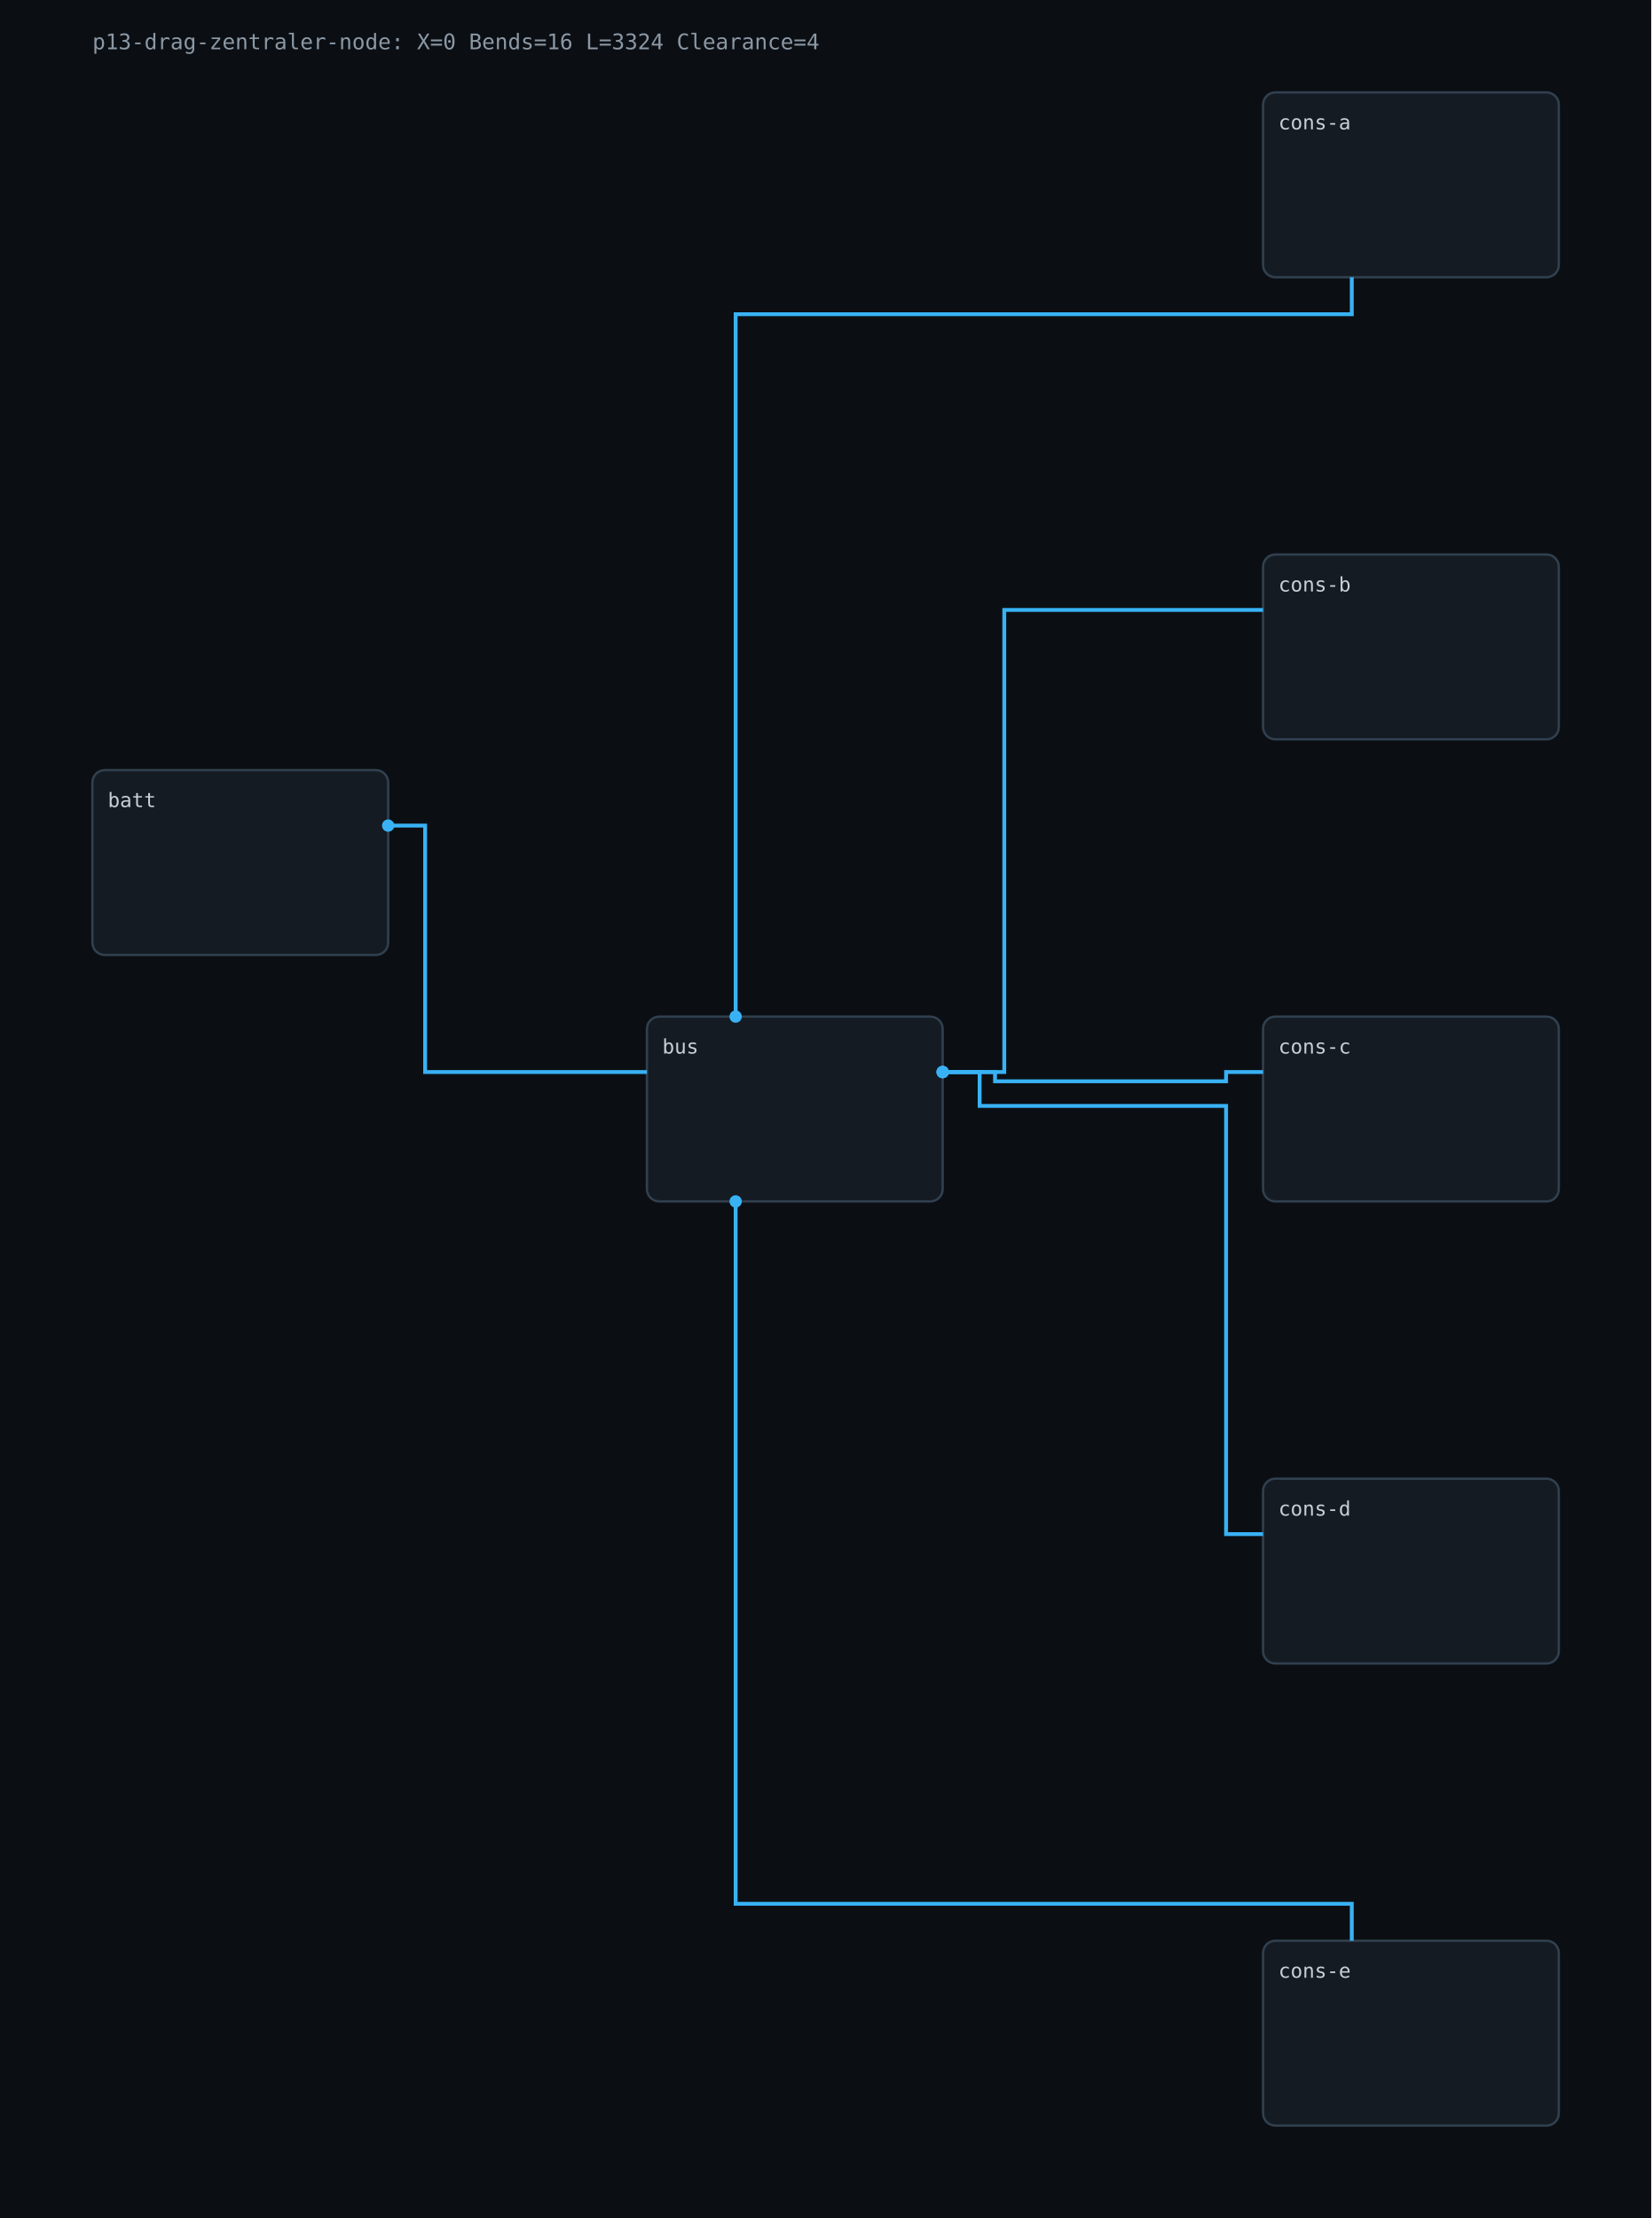
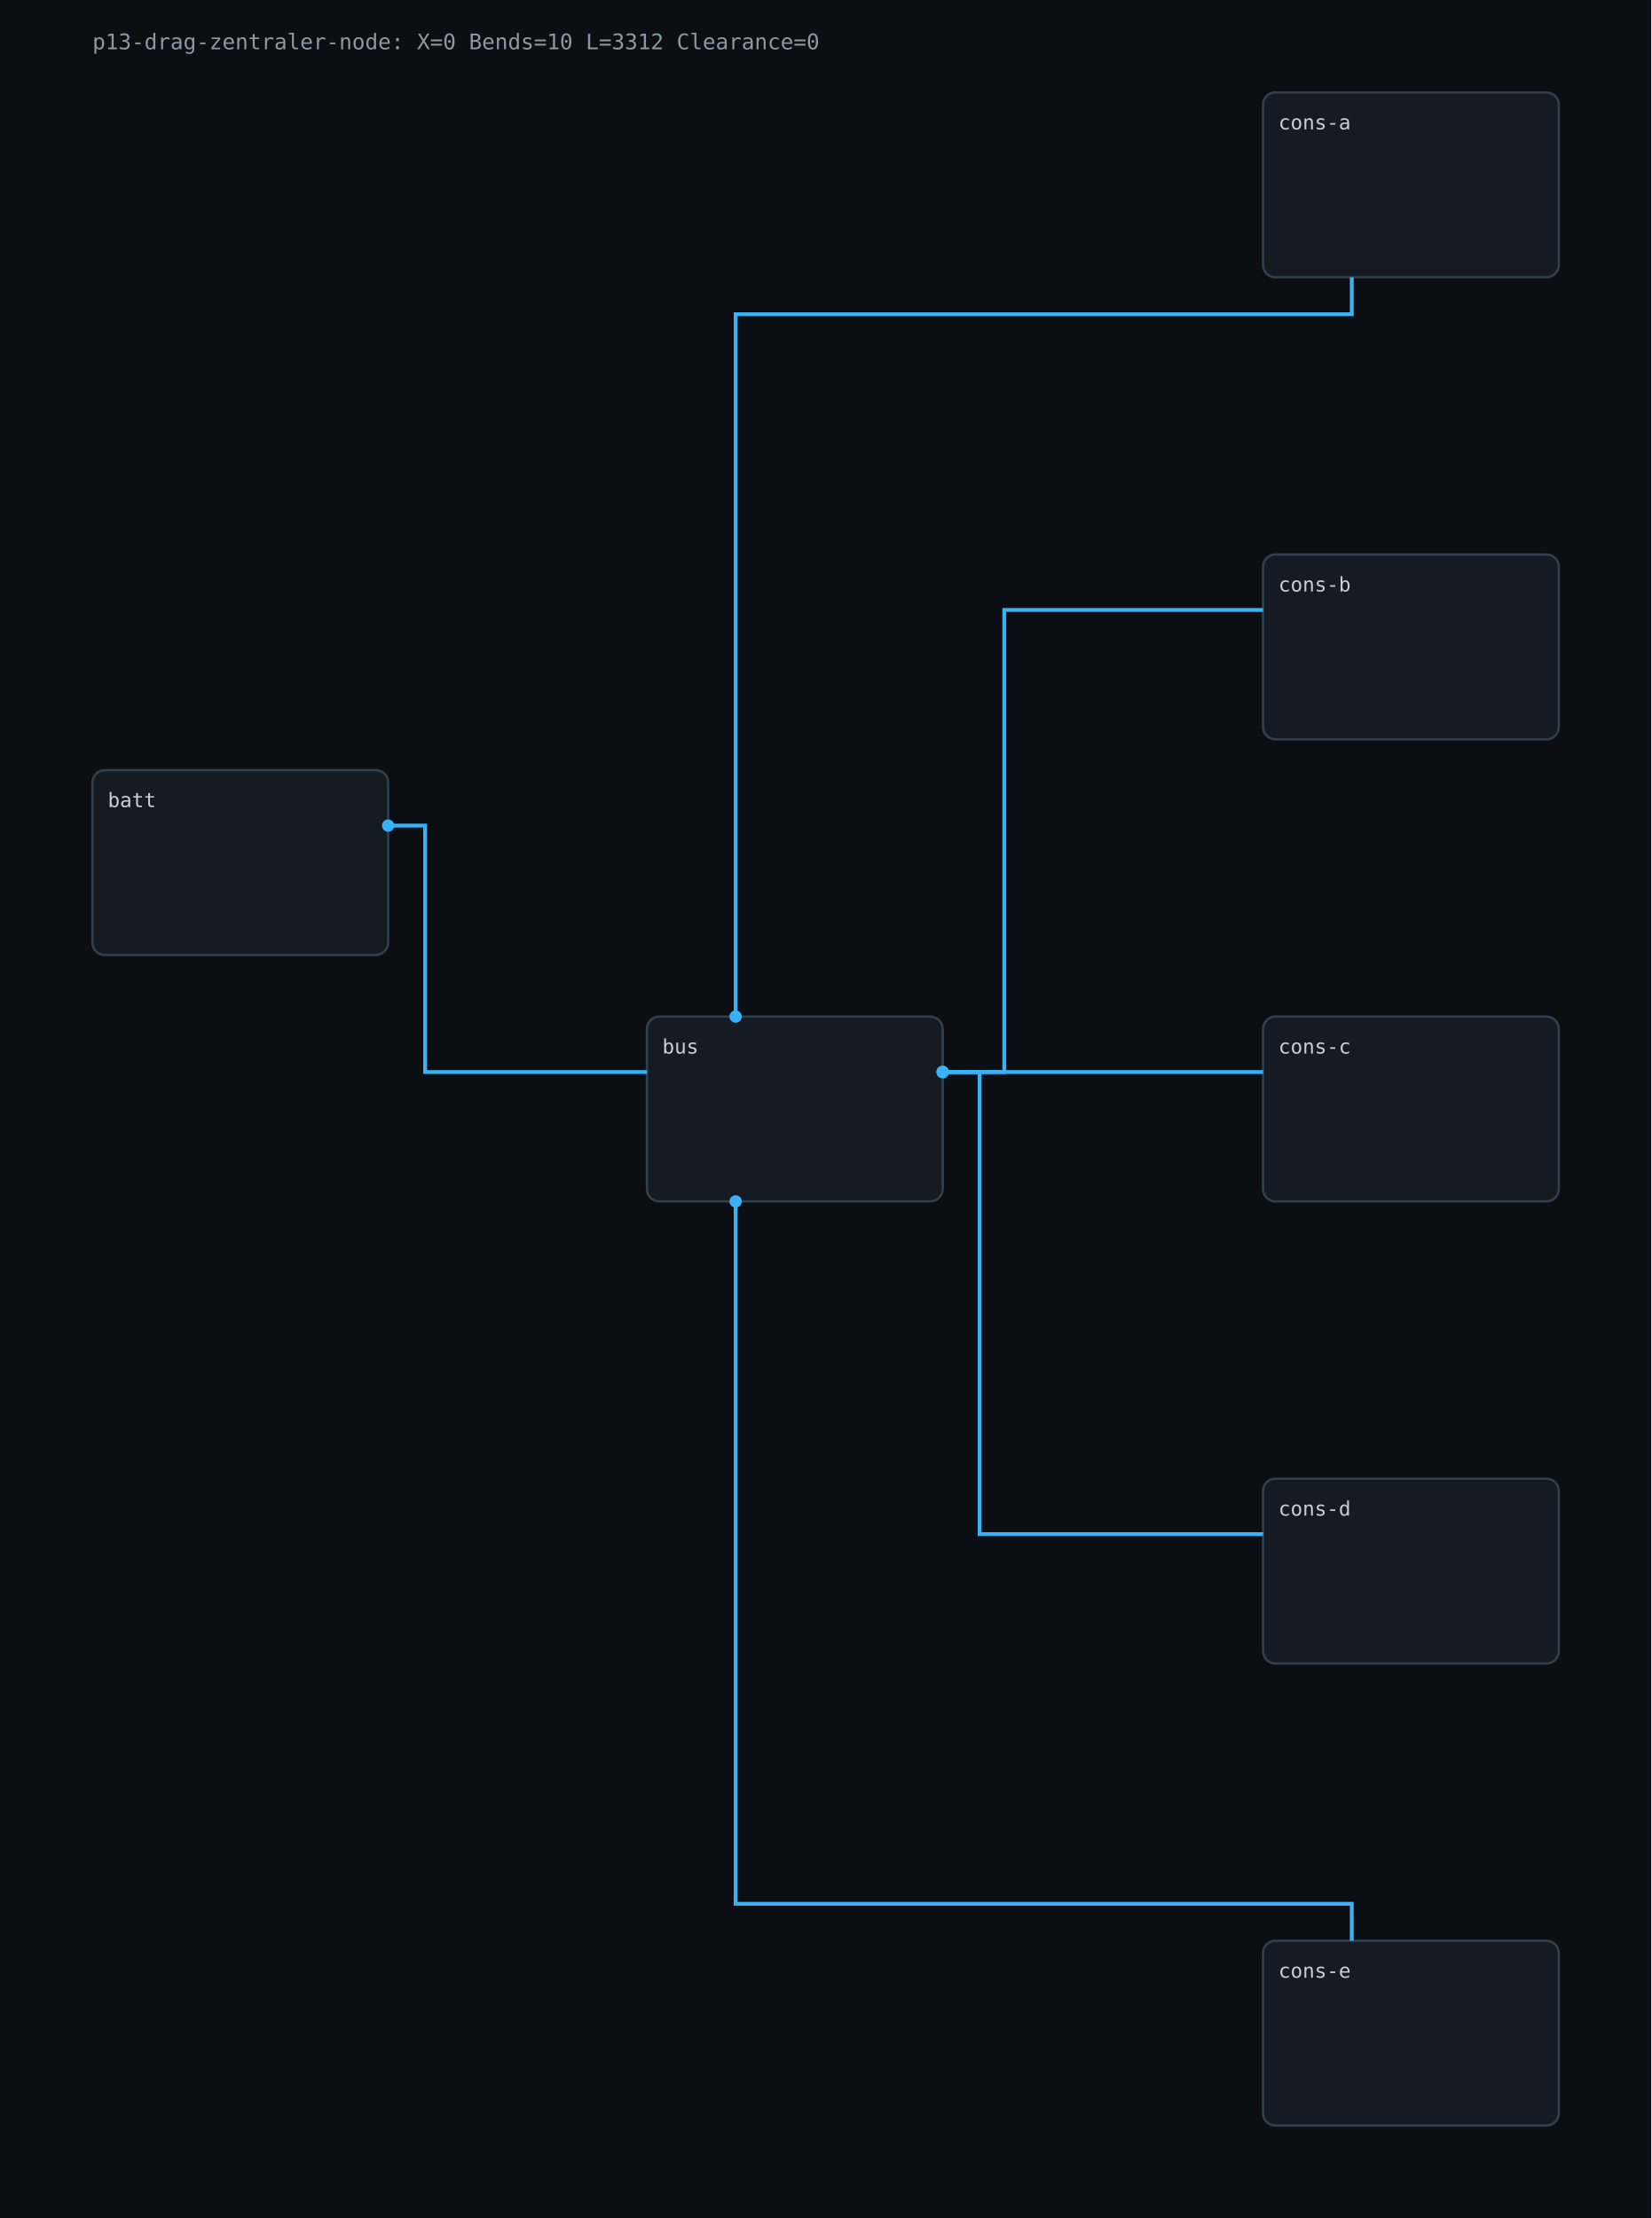
<svg xmlns="http://www.w3.org/2000/svg" width="1072" height="1440" viewBox="0 0 1072 1440">
  <rect width="100%" height="100%" fill="#0b0f14" />
-   <text x="60" y="32" fill="#8b98a5" font-family="monospace" font-size="14">p13-drag-zentraler-node: X=0 Bends=16 L=3324 Clearance=4</text>
+   <text x="60" y="32" fill="#8b98a5" font-family="monospace" font-size="14">p13-drag-zentraler-node: X=0 Bends=10 L=3312 Clearance=0</text>
  <rect x="60" y="500" width="192" height="120" fill="#151b23" stroke="#31404f" stroke-width="1.5" rx="8" />
  <text x="70" y="524" fill="#c7d0d9" font-family="monospace" font-size="13">batt</text>
  <rect x="420" y="660" width="192" height="120" fill="#151b23" stroke="#31404f" stroke-width="1.5" rx="8" />
  <text x="430" y="684" fill="#c7d0d9" font-family="monospace" font-size="13">bus</text>
  <rect x="820" y="60" width="192" height="120" fill="#151b23" stroke="#31404f" stroke-width="1.5" rx="8" />
  <text x="830" y="84" fill="#c7d0d9" font-family="monospace" font-size="13">cons-a</text>
  <rect x="820" y="360" width="192" height="120" fill="#151b23" stroke="#31404f" stroke-width="1.5" rx="8" />
  <text x="830" y="384" fill="#c7d0d9" font-family="monospace" font-size="13">cons-b</text>
  <rect x="820" y="660" width="192" height="120" fill="#151b23" stroke="#31404f" stroke-width="1.5" rx="8" />
  <text x="830" y="684" fill="#c7d0d9" font-family="monospace" font-size="13">cons-c</text>
  <rect x="820" y="960" width="192" height="120" fill="#151b23" stroke="#31404f" stroke-width="1.5" rx="8" />
  <text x="830" y="984" fill="#c7d0d9" font-family="monospace" font-size="13">cons-d</text>
  <rect x="820" y="1260" width="192" height="120" fill="#151b23" stroke="#31404f" stroke-width="1.5" rx="8" />
  <text x="830" y="1284" fill="#c7d0d9" font-family="monospace" font-size="13">cons-e</text>
  <path d="M 252 536 L 276 536 L 276 696 L 420 696" fill="none" stroke="#39b2f5" stroke-width="2.5" />
  <circle cx="252" cy="536" r="4" fill="#39b2f5" />
  <path d="M 477.60 660 L 477.60 204 L 877.60 204 L 877.60 180" fill="none" stroke="#39b2f5" stroke-width="2.5" />
  <circle cx="477.60" cy="660" r="4" fill="#39b2f5" />
  <path d="M 612 696 L 652 696 L 652 396 L 820 396" fill="none" stroke="#39b2f5" stroke-width="2.5" />
  <circle cx="612" cy="696" r="4" fill="#39b2f5" />
-   <path d="M 612 696 L 646 696 L 646 702 L 796 702 L 796 696 L 820 696" fill="none" stroke="#39b2f5" stroke-width="2.5" />
+   <path d="M 612 696 L 820 696" fill="none" stroke="#39b2f5" stroke-width="2.5" />
  <circle cx="612" cy="696" r="4" fill="#39b2f5" />
-   <path d="M 612 696 L 636 696 L 636 718 L 796 718 L 796 996 L 820 996" fill="none" stroke="#39b2f5" stroke-width="2.5" />
+   <path d="M 612 696 L 636 696 L 636 996 L 820 996" fill="none" stroke="#39b2f5" stroke-width="2.5" />
  <circle cx="612" cy="696" r="4" fill="#39b2f5" />
  <path d="M 477.60 780 L 477.60 1236 L 877.60 1236 L 877.60 1260" fill="none" stroke="#39b2f5" stroke-width="2.5" />
  <circle cx="477.60" cy="780" r="4" fill="#39b2f5" />
</svg>
